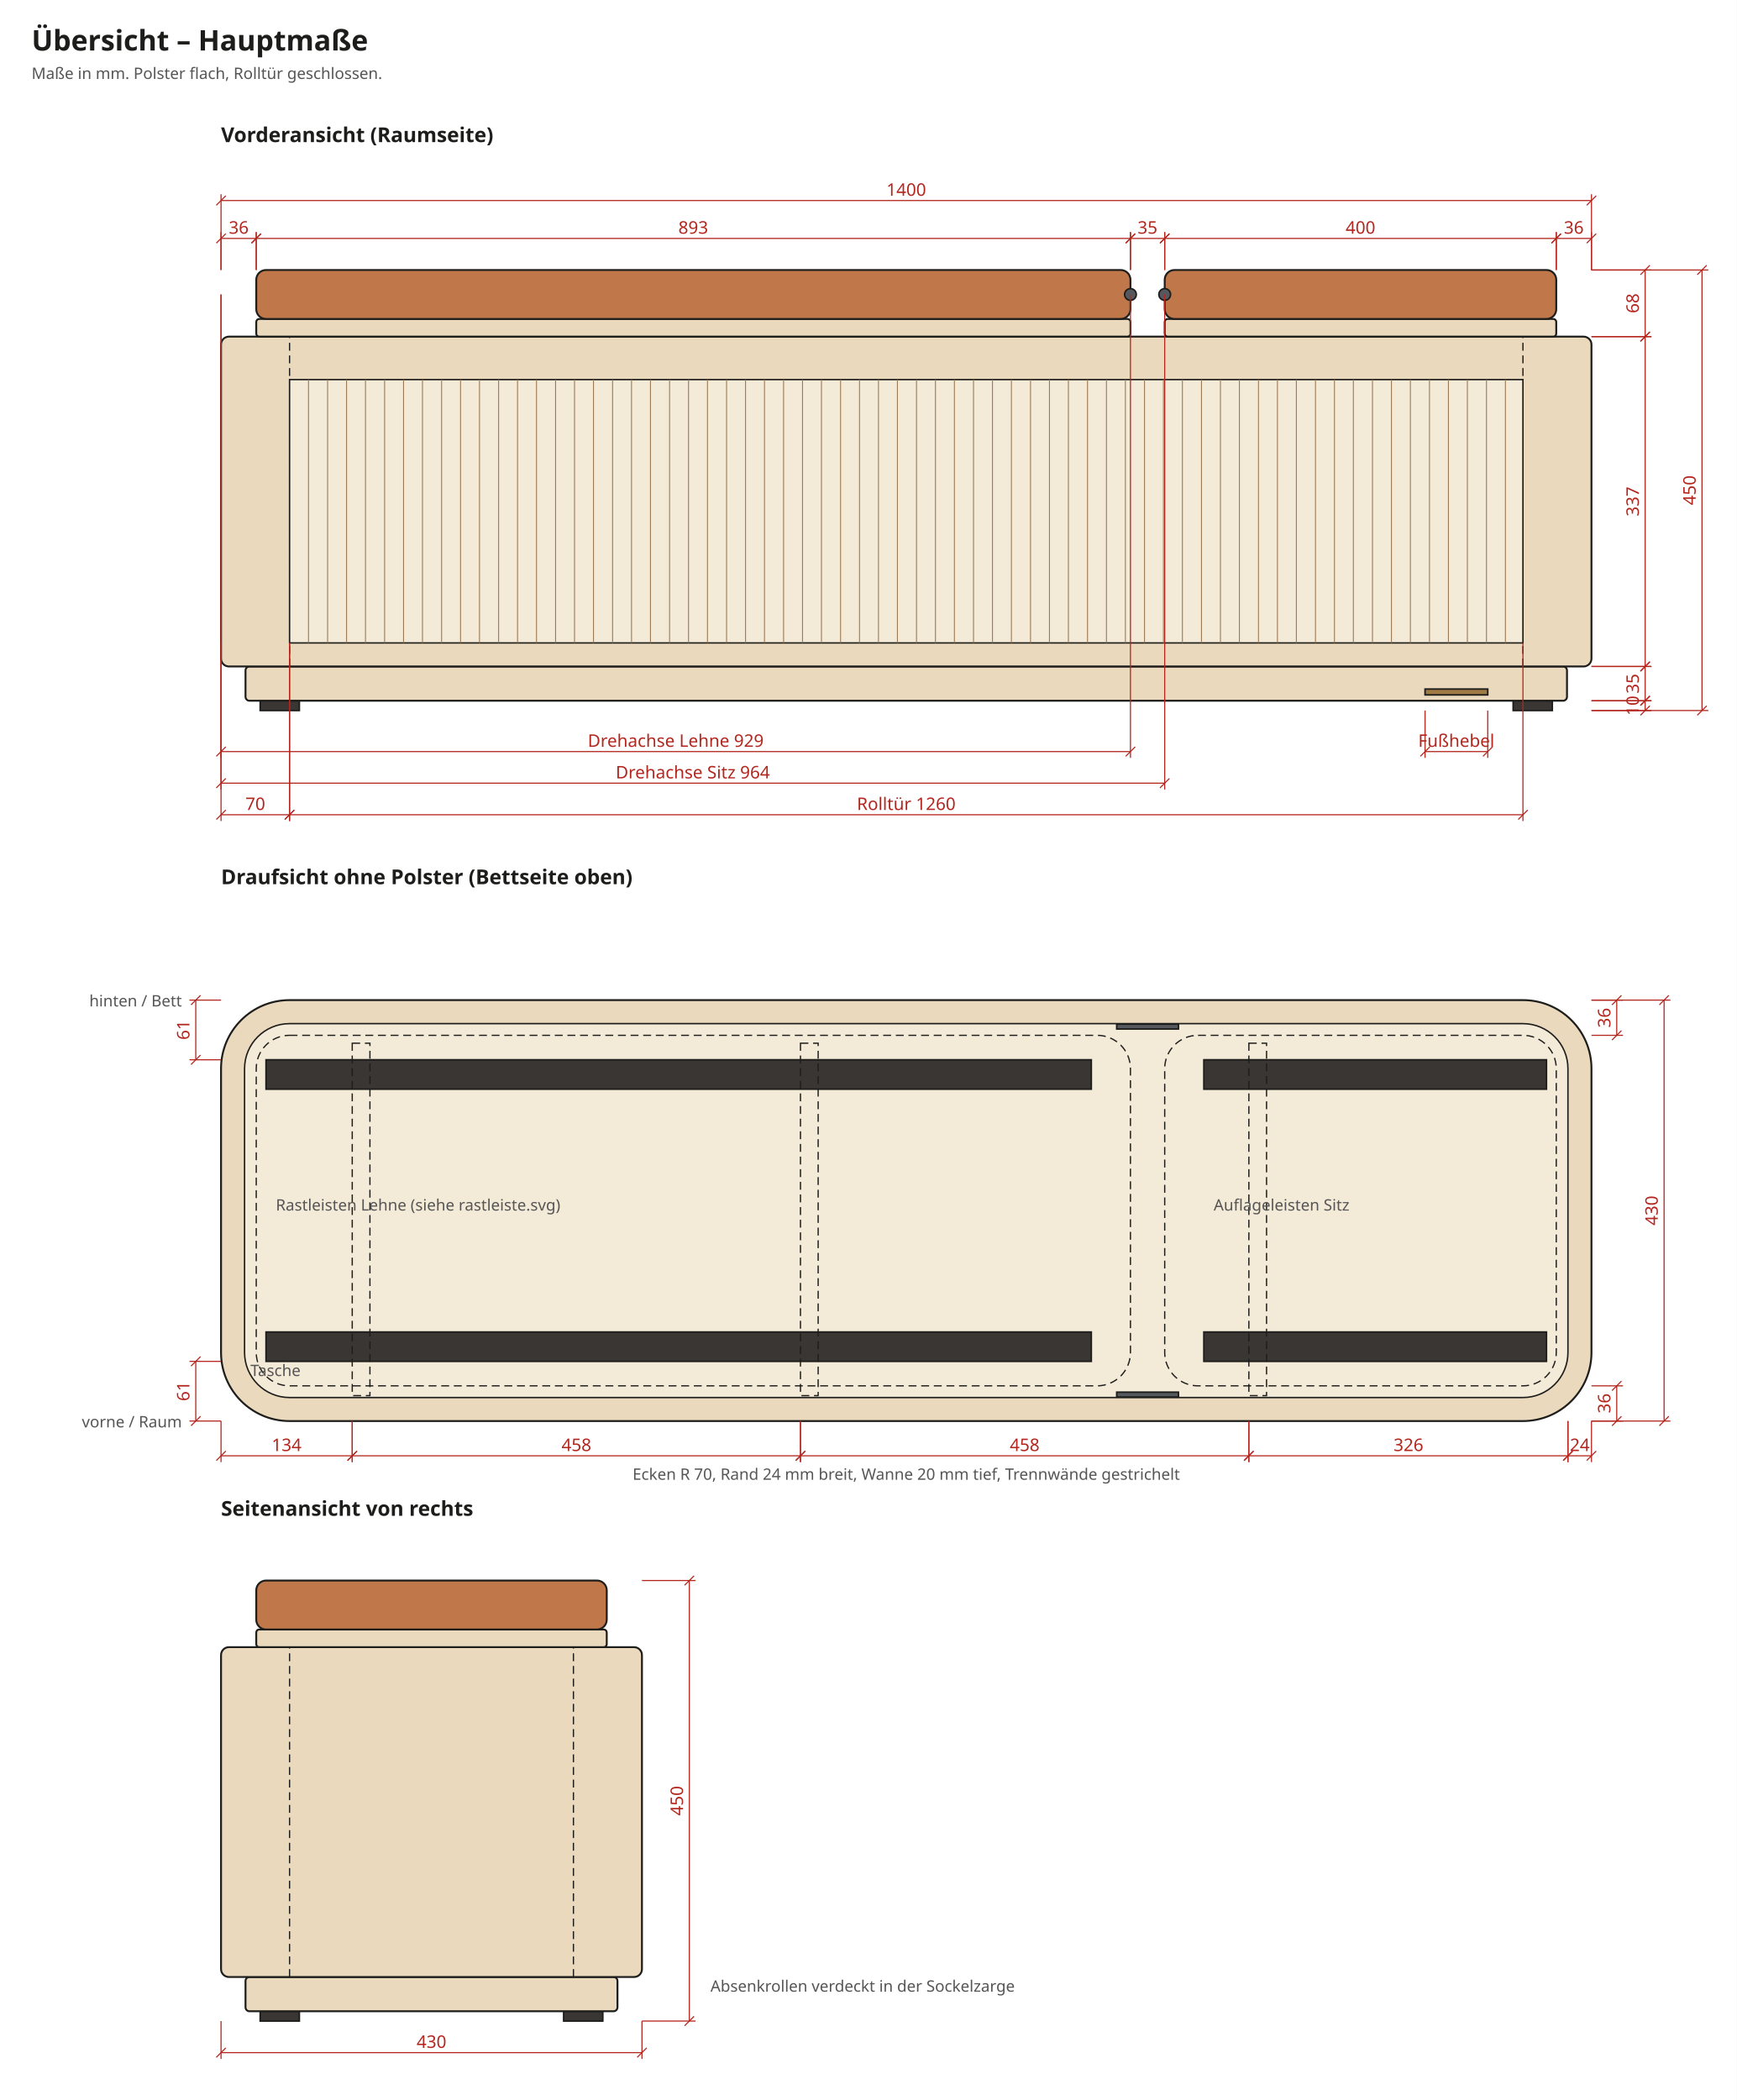
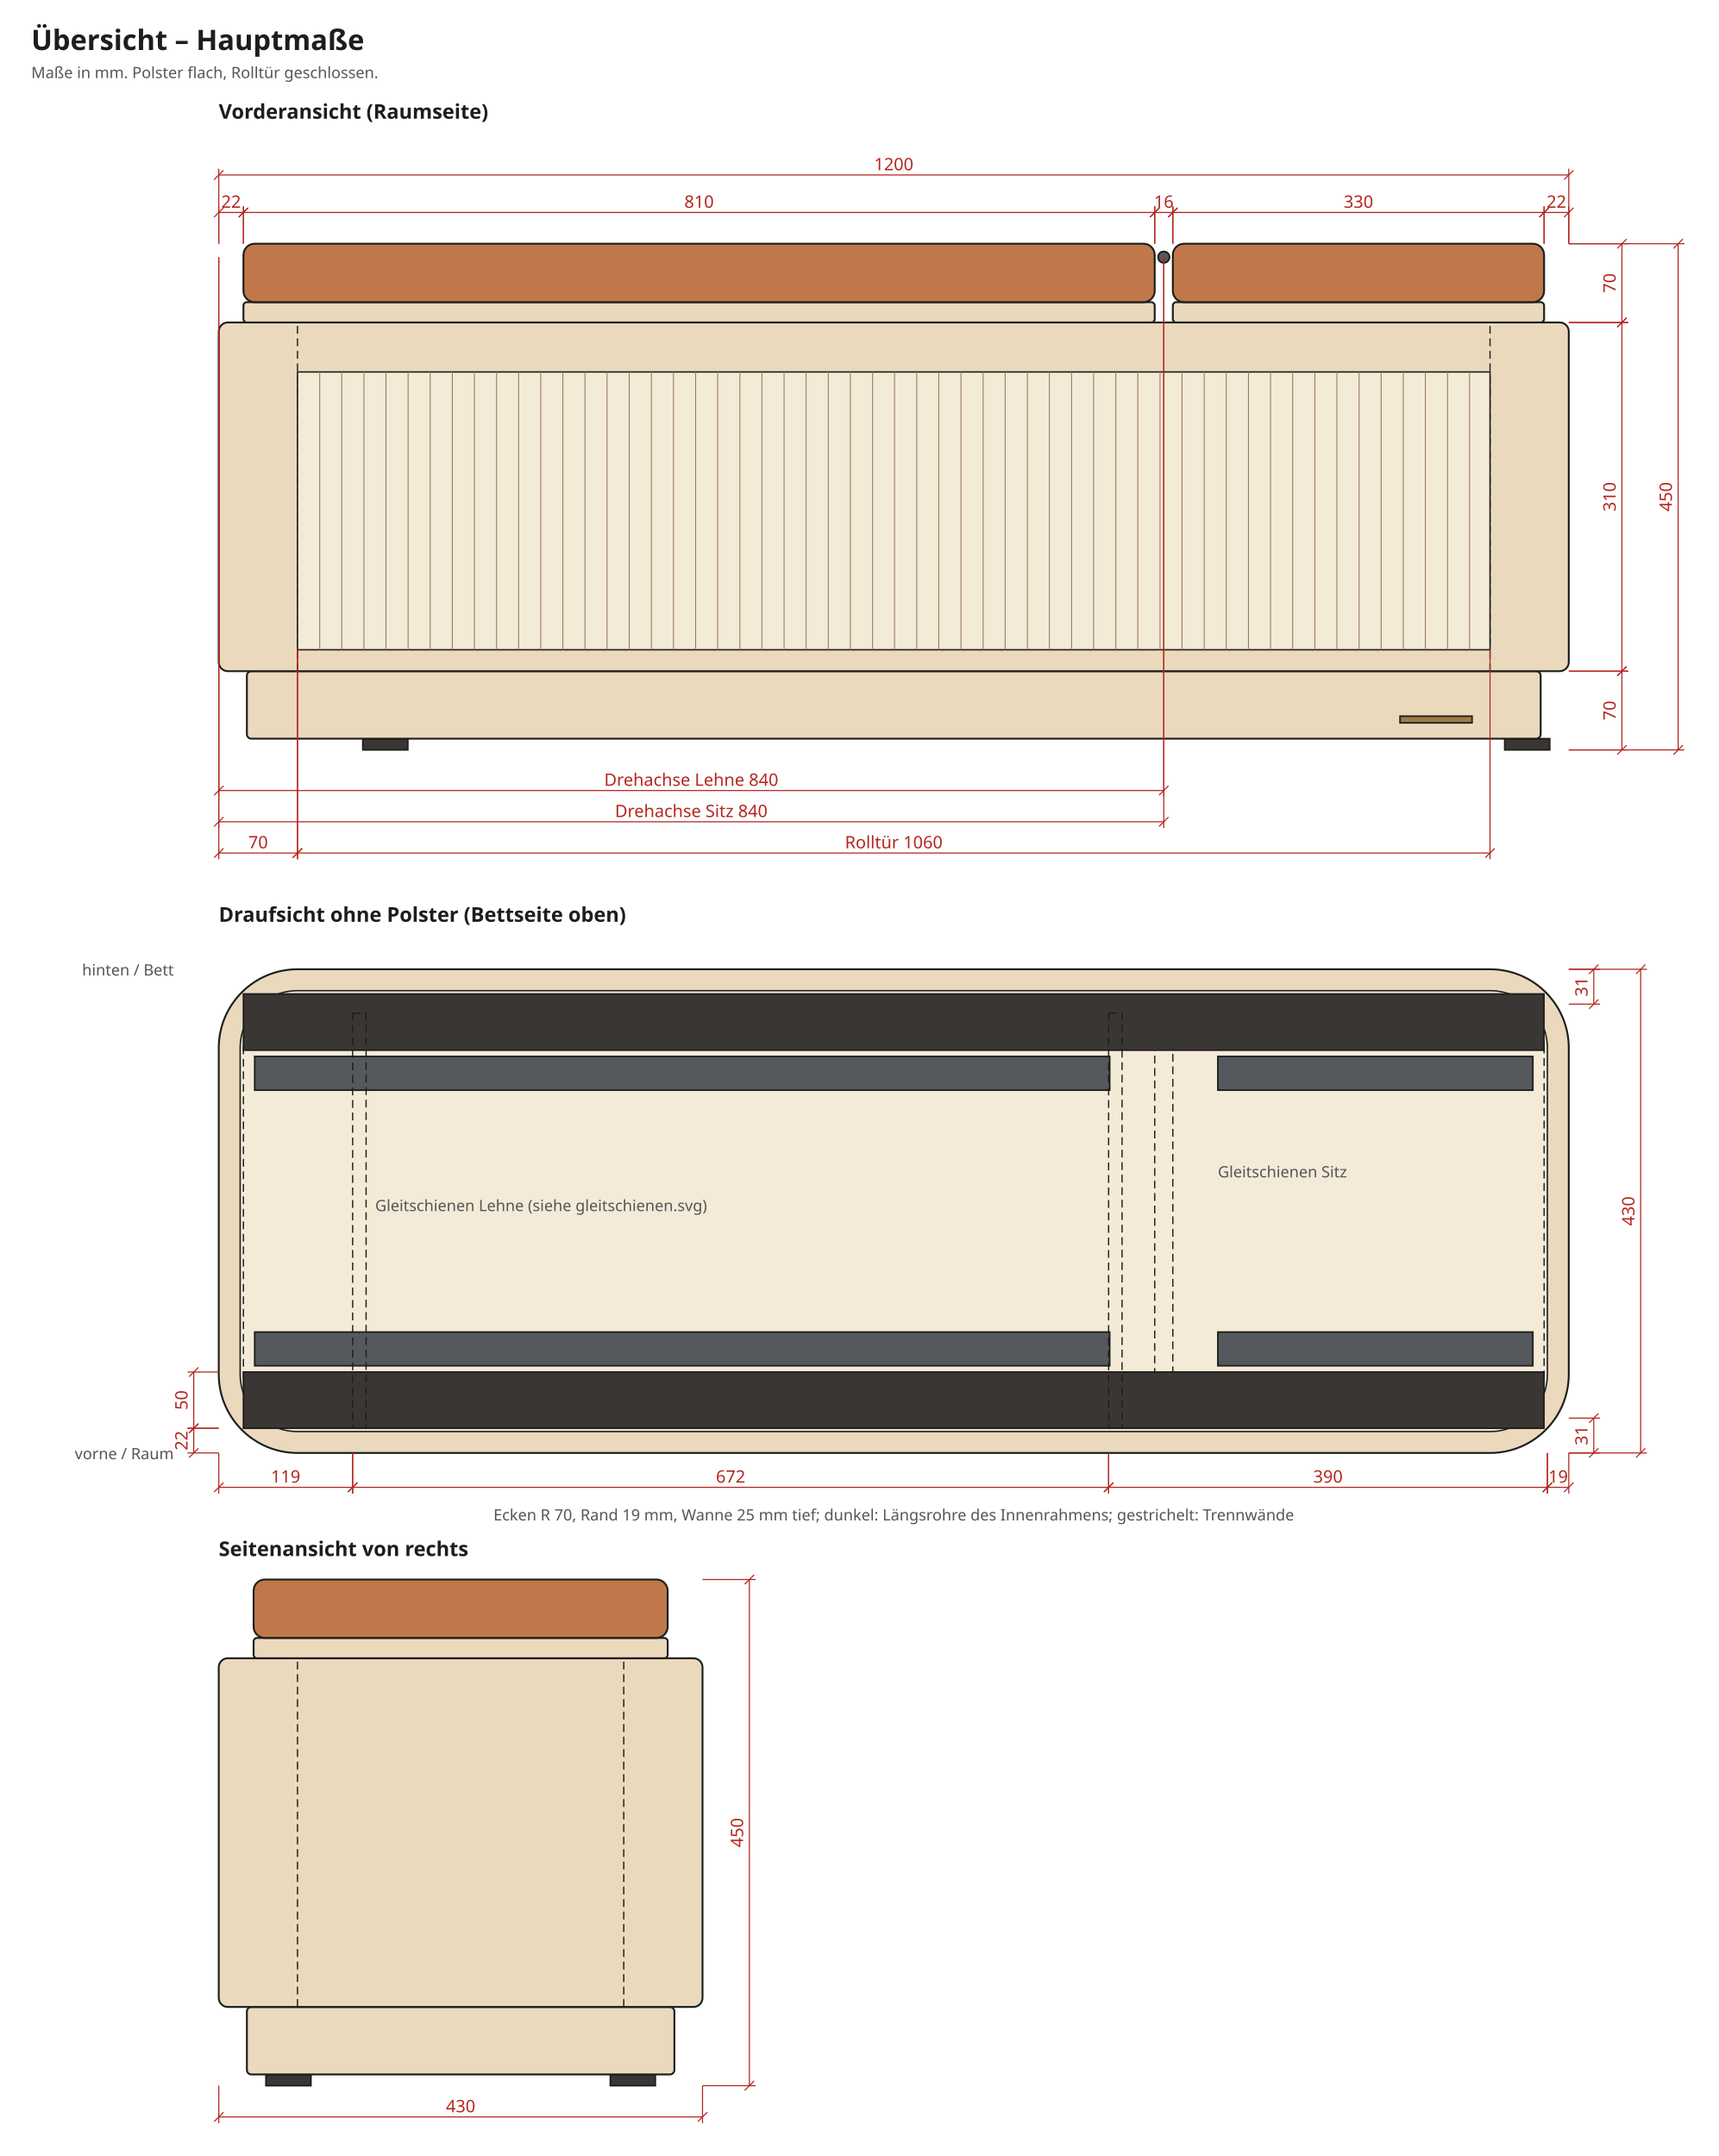
- <svg xmlns="http://www.w3.org/2000/svg" width="1100" height="1330" viewBox="0 0 1100 1330">
+ <svg xmlns="http://www.w3.org/2000/svg" width="1100" height="1380" viewBox="0 0 1100 1380">
  <style>
  .bg { fill: #ffffff; }
  .k { fill: none; stroke: #1d1d1b; stroke-width: 1.2; }
  .d { fill: none; stroke: #1d1d1b; stroke-width: 0.8; stroke-dasharray: 5 3; }
  .holz { fill: #ead9bd; stroke: #1d1d1b; stroke-width: 1.2; }
  .innen { fill: #f4ead8; stroke: #1d1d1b; stroke-width: 0.9; }
  .dunkel { fill: #3a3633; stroke: #1d1d1b; stroke-width: 1; }
  .leder { fill: #c0784a; stroke: #1d1d1b; stroke-width: 1.2; }
  .stahl { fill: #55585c; stroke: #1d1d1b; stroke-width: 1; }
  .m { stroke: #b3261e; stroke-width: 0.7; fill: none; }
  .mt { fill: #b3261e; font: 11px sans-serif; }
  .t { fill: #1d1d1b; font: 12px sans-serif; }
  .tk { fill: #555; font: 10px sans-serif; }
  .titel { fill: #1d1d1b; font: bold 18px sans-serif; }
  .ut { fill: #1d1d1b; font: bold 13px sans-serif; }
  .fl { stroke: #9b7b55; stroke-width: 0.6; }
  .bronze { fill: #a07a45; stroke: #1d1d1b; stroke-width: 1; }
</style>
-   <rect class="bg" width="1100" height="1330" />
+   <rect class="bg" width="1100" height="1380" />
  <text class="titel" x="20" y="32">Übersicht – Hauptmaße</text>
  <text class="tk" x="20" y="50">Maße in mm. Polster flach, Rolltür geschlossen.</text>
-   <text class="ut" x="140" y="90">Vorderansicht (Raumseite)</text>
-   <rect class="dunkel" x="164.8" y="443.8" width="24.8" height="6.2" rx="0.0" />
-   <rect class="dunkel" x="958.4" y="443.8" width="24.8" height="6.2" rx="0.0" />
-   <rect class="holz" x="155.5" y="422.1" width="837.0" height="21.7" rx="2.5" />
-   <rect class="holz" x="140.0" y="213.2" width="868.0" height="208.9" rx="5.0" />
-   <line class="d" x1="183.4" y1="422.1" x2="183.4" y2="213.2" />
-   <line class="d" x1="964.6" y1="422.1" x2="964.6" y2="213.2" />
-   <rect class="innen" x="183.4" y="240.4" width="781.2" height="166.8" rx="0.0" />
-   <line class="fl" x1="195.4" y1="407.2" x2="195.4" y2="240.4" />
-   <line class="fl" x1="207.5" y1="407.2" x2="207.5" y2="240.4" />
-   <line class="fl" x1="219.5" y1="407.2" x2="219.5" y2="240.4" />
-   <line class="fl" x1="231.5" y1="407.2" x2="231.5" y2="240.4" />
-   <line class="fl" x1="243.6" y1="407.2" x2="243.6" y2="240.4" />
-   <line class="fl" x1="255.6" y1="407.2" x2="255.6" y2="240.4" />
-   <line class="fl" x1="267.6" y1="407.2" x2="267.6" y2="240.4" />
-   <line class="fl" x1="279.7" y1="407.2" x2="279.7" y2="240.4" />
-   <line class="fl" x1="291.7" y1="407.2" x2="291.7" y2="240.4" />
-   <line class="fl" x1="303.7" y1="407.2" x2="303.7" y2="240.4" />
-   <line class="fl" x1="315.8" y1="407.2" x2="315.8" y2="240.4" />
-   <line class="fl" x1="327.8" y1="407.2" x2="327.8" y2="240.4" />
-   <line class="fl" x1="339.8" y1="407.2" x2="339.8" y2="240.4" />
-   <line class="fl" x1="351.9" y1="407.2" x2="351.9" y2="240.4" />
-   <line class="fl" x1="363.9" y1="407.2" x2="363.9" y2="240.4" />
-   <line class="fl" x1="375.9" y1="407.2" x2="375.9" y2="240.4" />
-   <line class="fl" x1="388.0" y1="407.2" x2="388.0" y2="240.4" />
-   <line class="fl" x1="400.0" y1="407.2" x2="400.0" y2="240.4" />
-   <line class="fl" x1="412.0" y1="407.2" x2="412.0" y2="240.4" />
-   <line class="fl" x1="424.1" y1="407.2" x2="424.1" y2="240.4" />
-   <line class="fl" x1="436.1" y1="407.2" x2="436.1" y2="240.4" />
-   <line class="fl" x1="448.1" y1="407.2" x2="448.1" y2="240.4" />
-   <line class="fl" x1="460.2" y1="407.2" x2="460.2" y2="240.4" />
-   <line class="fl" x1="472.2" y1="407.2" x2="472.2" y2="240.4" />
-   <line class="fl" x1="484.2" y1="407.2" x2="484.2" y2="240.4" />
-   <line class="fl" x1="496.3" y1="407.2" x2="496.3" y2="240.4" />
-   <line class="fl" x1="508.3" y1="407.2" x2="508.3" y2="240.4" />
-   <line class="fl" x1="520.3" y1="407.2" x2="520.3" y2="240.4" />
-   <line class="fl" x1="532.4" y1="407.2" x2="532.4" y2="240.4" />
-   <line class="fl" x1="544.4" y1="407.2" x2="544.4" y2="240.4" />
-   <line class="fl" x1="556.4" y1="407.2" x2="556.4" y2="240.4" />
-   <line class="fl" x1="568.4" y1="407.2" x2="568.4" y2="240.4" />
-   <line class="fl" x1="580.5" y1="407.2" x2="580.5" y2="240.4" />
-   <line class="fl" x1="592.5" y1="407.2" x2="592.5" y2="240.4" />
-   <line class="fl" x1="604.5" y1="407.2" x2="604.5" y2="240.4" />
-   <line class="fl" x1="616.6" y1="407.2" x2="616.6" y2="240.4" />
-   <line class="fl" x1="628.6" y1="407.2" x2="628.6" y2="240.4" />
-   <line class="fl" x1="640.6" y1="407.2" x2="640.6" y2="240.4" />
-   <line class="fl" x1="652.7" y1="407.2" x2="652.7" y2="240.4" />
-   <line class="fl" x1="664.7" y1="407.2" x2="664.7" y2="240.4" />
-   <line class="fl" x1="676.7" y1="407.2" x2="676.7" y2="240.4" />
-   <line class="fl" x1="688.8" y1="407.2" x2="688.8" y2="240.4" />
-   <line class="fl" x1="700.8" y1="407.2" x2="700.8" y2="240.4" />
-   <line class="fl" x1="712.8" y1="407.2" x2="712.8" y2="240.4" />
-   <line class="fl" x1="724.9" y1="407.2" x2="724.9" y2="240.4" />
-   <line class="fl" x1="736.9" y1="407.2" x2="736.9" y2="240.4" />
-   <line class="fl" x1="748.9" y1="407.2" x2="748.9" y2="240.4" />
-   <line class="fl" x1="761.0" y1="407.2" x2="761.0" y2="240.4" />
-   <line class="fl" x1="773.0" y1="407.2" x2="773.0" y2="240.4" />
-   <line class="fl" x1="785.0" y1="407.2" x2="785.0" y2="240.4" />
-   <line class="fl" x1="797.1" y1="407.2" x2="797.1" y2="240.4" />
-   <line class="fl" x1="809.1" y1="407.2" x2="809.1" y2="240.4" />
-   <line class="fl" x1="821.1" y1="407.2" x2="821.1" y2="240.4" />
-   <line class="fl" x1="833.2" y1="407.2" x2="833.2" y2="240.4" />
-   <line class="fl" x1="845.2" y1="407.2" x2="845.2" y2="240.4" />
-   <line class="fl" x1="857.2" y1="407.2" x2="857.2" y2="240.4" />
-   <line class="fl" x1="869.3" y1="407.2" x2="869.3" y2="240.4" />
-   <line class="fl" x1="881.3" y1="407.2" x2="881.3" y2="240.4" />
-   <line class="fl" x1="893.3" y1="407.2" x2="893.3" y2="240.4" />
-   <line class="fl" x1="905.4" y1="407.2" x2="905.4" y2="240.4" />
-   <line class="fl" x1="917.4" y1="407.2" x2="917.4" y2="240.4" />
-   <line class="fl" x1="929.4" y1="407.2" x2="929.4" y2="240.4" />
-   <line class="fl" x1="941.5" y1="407.2" x2="941.5" y2="240.4" />
-   <line class="fl" x1="953.5" y1="407.2" x2="953.5" y2="240.4" />
-   <rect class="holz" x="162.3" y="202.0" width="553.7" height="11.2" rx="1.9" />
-   <rect class="leder" x="162.3" y="171.0" width="553.7" height="31.0" rx="6.2" />
-   <rect class="holz" x="737.7" y="202.0" width="248.0" height="11.2" rx="1.9" />
-   <rect class="leder" x="737.7" y="171.0" width="248.0" height="31.0" rx="6.2" />
-   <circle class="stahl" cx="716.0" cy="186.5" r="3.7" />
-   <circle class="stahl" cx="737.7" cy="186.5" r="3.7" />
-   <rect class="bronze" x="902.6" y="436.4" width="39.7" height="3.7" rx="0.0" />
-   <line class="m" x1="140.0" y1="171.0" x2="140.0" y2="123.0" />
-   <line class="m" x1="1008.0" y1="171.0" x2="1008.0" y2="123.0" />
-   <line class="m" x1="140.0" y1="127.0" x2="1008.0" y2="127.0" />
-   <line class="m" x1="137.0" y1="130.0" x2="143.0" y2="124.0" />
-   <line class="m" x1="1005.0" y1="130.0" x2="1011.0" y2="124.0" />
-   <text class="mt" x="574.0" y="124.0" text-anchor="middle">1400</text>
-   <line class="m" x1="140.0" y1="171.0" x2="140.0" y2="147.0" />
-   <line class="m" x1="162.3" y1="171.0" x2="162.3" y2="147.0" />
-   <line class="m" x1="140.0" y1="151.0" x2="162.3" y2="151.0" />
-   <line class="m" x1="137.0" y1="154.0" x2="143.0" y2="148.0" />
-   <line class="m" x1="159.3" y1="154.0" x2="165.3" y2="148.0" />
-   <text class="mt" x="151.2" y="148.0" text-anchor="middle">36</text>
-   <line class="m" x1="162.3" y1="171.0" x2="162.3" y2="147.0" />
-   <line class="m" x1="716.0" y1="171.0" x2="716.0" y2="147.0" />
-   <line class="m" x1="162.3" y1="151.0" x2="716.0" y2="151.0" />
-   <line class="m" x1="159.3" y1="154.0" x2="165.3" y2="148.0" />
-   <line class="m" x1="713.0" y1="154.0" x2="719.0" y2="148.0" />
-   <text class="mt" x="439.1" y="148.0" text-anchor="middle">893</text>
-   <line class="m" x1="716.0" y1="171.0" x2="716.0" y2="147.0" />
-   <line class="m" x1="737.7" y1="171.0" x2="737.7" y2="147.0" />
-   <line class="m" x1="716.0" y1="151.0" x2="737.7" y2="151.0" />
-   <line class="m" x1="713.0" y1="154.0" x2="719.0" y2="148.0" />
-   <line class="m" x1="734.7" y1="154.0" x2="740.7" y2="148.0" />
-   <text class="mt" x="726.8" y="148.0" text-anchor="middle">35</text>
-   <line class="m" x1="737.7" y1="171.0" x2="737.7" y2="147.0" />
-   <line class="m" x1="985.7" y1="171.0" x2="985.7" y2="147.0" />
-   <line class="m" x1="737.7" y1="151.0" x2="985.7" y2="151.0" />
-   <line class="m" x1="734.7" y1="154.0" x2="740.7" y2="148.0" />
-   <line class="m" x1="982.7" y1="154.0" x2="988.7" y2="148.0" />
-   <text class="mt" x="861.7" y="148.0" text-anchor="middle">400</text>
-   <line class="m" x1="985.7" y1="171.0" x2="985.7" y2="147.0" />
-   <line class="m" x1="1008.0" y1="171.0" x2="1008.0" y2="147.0" />
-   <line class="m" x1="985.7" y1="151.0" x2="1008.0" y2="151.0" />
-   <line class="m" x1="982.7" y1="154.0" x2="988.7" y2="148.0" />
-   <line class="m" x1="1005.0" y1="154.0" x2="1011.0" y2="148.0" />
-   <text class="mt" x="996.8" y="148.0" text-anchor="middle">36</text>
-   <line class="m" x1="140.0" y1="186.5" x2="140.0" y2="480.0" />
-   <line class="m" x1="716.0" y1="186.5" x2="716.0" y2="480.0" />
-   <line class="m" x1="140.0" y1="476.0" x2="716.0" y2="476.0" />
-   <line class="m" x1="137.0" y1="479.0" x2="143.0" y2="473.0" />
-   <line class="m" x1="713.0" y1="479.0" x2="719.0" y2="473.0" />
-   <text class="mt" x="428.0" y="473.0" text-anchor="middle">Drehachse Lehne 929</text>
-   <line class="m" x1="140.0" y1="186.5" x2="140.0" y2="500.0" />
-   <line class="m" x1="737.7" y1="186.5" x2="737.7" y2="500.0" />
-   <line class="m" x1="140.0" y1="496.0" x2="737.7" y2="496.0" />
-   <line class="m" x1="137.0" y1="499.0" x2="143.0" y2="493.0" />
-   <line class="m" x1="734.7" y1="499.0" x2="740.7" y2="493.0" />
-   <text class="mt" x="438.8" y="493.0" text-anchor="middle">Drehachse Sitz 964</text>
-   <line class="m" x1="140.0" y1="407.2" x2="140.0" y2="520.0" />
-   <line class="m" x1="183.4" y1="407.2" x2="183.4" y2="520.0" />
-   <line class="m" x1="140.0" y1="516.0" x2="183.4" y2="516.0" />
-   <line class="m" x1="137.0" y1="519.0" x2="143.0" y2="513.0" />
-   <line class="m" x1="180.4" y1="519.0" x2="186.4" y2="513.0" />
-   <text class="mt" x="161.7" y="513.0" text-anchor="middle">70</text>
-   <line class="m" x1="183.4" y1="407.2" x2="183.4" y2="520.0" />
-   <line class="m" x1="964.6" y1="407.2" x2="964.6" y2="520.0" />
-   <line class="m" x1="183.4" y1="516.0" x2="964.6" y2="516.0" />
-   <line class="m" x1="180.4" y1="519.0" x2="186.4" y2="513.0" />
-   <line class="m" x1="961.6" y1="519.0" x2="967.6" y2="513.0" />
-   <text class="mt" x="574.0" y="513.0" text-anchor="middle">Rolltür 1260</text>
-   <line class="m" x1="902.6" y1="450.0" x2="902.6" y2="480.0" />
-   <line class="m" x1="942.3" y1="450.0" x2="942.3" y2="480.0" />
-   <line class="m" x1="902.6" y1="476.0" x2="942.3" y2="476.0" />
-   <line class="m" x1="899.6" y1="479.0" x2="905.6" y2="473.0" />
-   <line class="m" x1="939.3" y1="479.0" x2="945.3" y2="473.0" />
-   <text class="mt" x="922.4" y="473.0" text-anchor="middle">Fußhebel</text>
-   <line class="m" x1="1008.0" y1="450.0" x2="1046.0" y2="450.0" />
-   <line class="m" x1="1008.0" y1="443.8" x2="1046.0" y2="443.8" />
-   <line class="m" x1="1042.0" y1="450.0" x2="1042.0" y2="443.8" />
-   <line class="m" x1="1039.0" y1="453.0" x2="1045.0" y2="447.0" />
-   <line class="m" x1="1039.0" y1="446.8" x2="1045.0" y2="440.8" />
-   <text class="mt" x="1038.0" y="446.9" text-anchor="middle" transform="rotate(-90 1038.0 446.9)">10</text>
-   <line class="m" x1="1008.0" y1="443.8" x2="1046.0" y2="443.8" />
-   <line class="m" x1="1008.0" y1="422.1" x2="1046.0" y2="422.1" />
-   <line class="m" x1="1042.0" y1="443.8" x2="1042.0" y2="422.1" />
-   <line class="m" x1="1039.0" y1="446.8" x2="1045.0" y2="440.8" />
-   <line class="m" x1="1039.0" y1="425.1" x2="1045.0" y2="419.1" />
-   <text class="mt" x="1038.0" y="433.0" text-anchor="middle" transform="rotate(-90 1038.0 433.0)">35</text>
-   <line class="m" x1="1008.0" y1="422.1" x2="1046.0" y2="422.1" />
-   <line class="m" x1="1008.0" y1="213.2" x2="1046.0" y2="213.2" />
-   <line class="m" x1="1042.0" y1="422.1" x2="1042.0" y2="213.2" />
-   <line class="m" x1="1039.0" y1="425.1" x2="1045.0" y2="419.1" />
-   <line class="m" x1="1039.0" y1="216.2" x2="1045.0" y2="210.2" />
-   <text class="mt" x="1038.0" y="317.6" text-anchor="middle" transform="rotate(-90 1038.0 317.6)">337</text>
-   <line class="m" x1="1008.0" y1="213.2" x2="1046.0" y2="213.2" />
-   <line class="m" x1="1008.0" y1="171.0" x2="1046.0" y2="171.0" />
-   <line class="m" x1="1042.0" y1="213.2" x2="1042.0" y2="171.0" />
-   <line class="m" x1="1039.0" y1="216.2" x2="1045.0" y2="210.2" />
-   <line class="m" x1="1039.0" y1="174.0" x2="1045.0" y2="168.0" />
-   <text class="mt" x="1038.0" y="192.1" text-anchor="middle" transform="rotate(-90 1038.0 192.1)">68</text>
-   <line class="m" x1="1008.0" y1="450.0" x2="1082.0" y2="450.0" />
-   <line class="m" x1="1008.0" y1="171.0" x2="1082.0" y2="171.0" />
-   <line class="m" x1="1078.0" y1="450.0" x2="1078.0" y2="171.0" />
-   <line class="m" x1="1075.0" y1="453.0" x2="1081.0" y2="447.0" />
-   <line class="m" x1="1075.0" y1="174.0" x2="1081.0" y2="168.0" />
-   <text class="mt" x="1074.0" y="310.5" text-anchor="middle" transform="rotate(-90 1074.0 310.5)">450</text>
-   <text class="ut" x="140" y="560">Draufsicht ohne Polster (Bettseite oben)</text>
-   <rect class="holz" x="140.0" y="633.4" width="868.0" height="266.6" rx="43.4" />
-   <rect class="innen" x="154.9" y="648.3" width="838.2" height="236.8" rx="28.5" />
-   <rect class="d" x="162.3" y="655.7" width="553.7" height="222.0" rx="21.1" />
-   <rect class="d" x="737.7" y="655.7" width="248.0" height="222.0" rx="21.1" />
-   <rect class="dunkel" x="168.5" y="843.6" width="522.7" height="18.6" rx="0.0" />
-   <rect class="dunkel" x="168.5" y="671.2" width="522.7" height="18.6" rx="0.0" />
-   <rect class="dunkel" x="762.5" y="843.6" width="217.0" height="18.6" rx="0.0" />
-   <rect class="dunkel" x="762.5" y="671.2" width="217.0" height="18.6" rx="0.0" />
-   <rect class="stahl" x="707.3" y="881.7" width="39.1" height="3.1" rx="0.0" />
-   <rect class="stahl" x="707.3" y="648.6" width="39.1" height="3.1" rx="0.0" />
-   <rect class="d" x="223.1" y="660.7" width="11.2" height="223.2" rx="0.0" />
-   <rect class="d" x="507.0" y="660.7" width="11.2" height="223.2" rx="0.0" />
-   <rect class="d" x="791.0" y="660.7" width="11.2" height="223.2" rx="0.0" />
-   <text class="tk" x="158.6" y="871.5" text-anchor="start">Tasche</text>
-   <text class="tk" x="174.7" y="766.7" text-anchor="start">Rastleisten Lehne (siehe rastleiste.svg)</text>
-   <text class="tk" x="768.7" y="766.7" text-anchor="start">Auflageleisten Sitz</text>
-   <line class="m" x1="1008.0" y1="900.0" x2="1058.0" y2="900.0" />
-   <line class="m" x1="1008.0" y1="633.4" x2="1058.0" y2="633.4" />
-   <line class="m" x1="1054.0" y1="900.0" x2="1054.0" y2="633.4" />
-   <line class="m" x1="1051.0" y1="903.0" x2="1057.0" y2="897.0" />
-   <line class="m" x1="1051.0" y1="636.4" x2="1057.0" y2="630.4" />
-   <text class="mt" x="1050.0" y="766.7" text-anchor="middle" transform="rotate(-90 1050.0 766.7)">430</text>
-   <line class="m" x1="1008.0" y1="900.0" x2="1028.0" y2="900.0" />
-   <line class="m" x1="1008.0" y1="877.7" x2="1028.0" y2="877.7" />
-   <line class="m" x1="1024.0" y1="900.0" x2="1024.0" y2="877.7" />
-   <line class="m" x1="1021.0" y1="903.0" x2="1027.0" y2="897.0" />
-   <line class="m" x1="1021.0" y1="880.7" x2="1027.0" y2="874.7" />
-   <text class="mt" x="1020.0" y="888.8" text-anchor="middle" transform="rotate(-90 1020.0 888.8)">36</text>
-   <line class="m" x1="1008.0" y1="655.7" x2="1028.0" y2="655.7" />
-   <line class="m" x1="1008.0" y1="633.4" x2="1028.0" y2="633.4" />
-   <line class="m" x1="1024.0" y1="655.7" x2="1024.0" y2="633.4" />
-   <line class="m" x1="1021.0" y1="658.7" x2="1027.0" y2="652.7" />
-   <line class="m" x1="1021.0" y1="636.4" x2="1027.0" y2="630.4" />
-   <text class="mt" x="1020.0" y="644.6" text-anchor="middle" transform="rotate(-90 1020.0 644.6)">36</text>
-   <line class="m" x1="140.0" y1="900.0" x2="120.0" y2="900.0" />
-   <line class="m" x1="140.0" y1="862.2" x2="120.0" y2="862.2" />
-   <line class="m" x1="124.0" y1="900.0" x2="124.0" y2="862.2" />
-   <line class="m" x1="121.0" y1="903.0" x2="127.0" y2="897.0" />
-   <line class="m" x1="121.0" y1="865.2" x2="127.0" y2="859.2" />
-   <text class="mt" x="120.0" y="881.1" text-anchor="middle" transform="rotate(-90 120.0 881.1)">61</text>
-   <line class="m" x1="140.0" y1="671.2" x2="120.0" y2="671.2" />
-   <line class="m" x1="140.0" y1="633.4" x2="120.0" y2="633.4" />
-   <line class="m" x1="124.0" y1="671.2" x2="124.0" y2="633.4" />
-   <line class="m" x1="121.0" y1="674.2" x2="127.0" y2="668.2" />
-   <line class="m" x1="121.0" y1="636.4" x2="127.0" y2="630.4" />
-   <text class="mt" x="120.0" y="652.3" text-anchor="middle" transform="rotate(-90 120.0 652.3)">61</text>
-   <line class="m" x1="140.0" y1="900.0" x2="140.0" y2="926.0" />
-   <line class="m" x1="223.1" y1="900.0" x2="223.1" y2="926.0" />
-   <line class="m" x1="140.0" y1="922.0" x2="223.1" y2="922.0" />
-   <line class="m" x1="137.0" y1="925.0" x2="143.0" y2="919.0" />
-   <line class="m" x1="220.1" y1="925.0" x2="226.1" y2="919.0" />
-   <text class="mt" x="181.5" y="919.0" text-anchor="middle">134</text>
-   <line class="m" x1="223.1" y1="900.0" x2="223.1" y2="926.0" />
-   <line class="m" x1="507.0" y1="900.0" x2="507.0" y2="926.0" />
-   <line class="m" x1="223.1" y1="922.0" x2="507.0" y2="922.0" />
-   <line class="m" x1="220.1" y1="925.0" x2="226.1" y2="919.0" />
-   <line class="m" x1="504.0" y1="925.0" x2="510.0" y2="919.0" />
-   <text class="mt" x="365.1" y="919.0" text-anchor="middle">458</text>
-   <line class="m" x1="507.0" y1="900.0" x2="507.0" y2="926.0" />
-   <line class="m" x1="791.0" y1="900.0" x2="791.0" y2="926.0" />
-   <line class="m" x1="507.0" y1="922.0" x2="791.0" y2="922.0" />
-   <line class="m" x1="504.0" y1="925.0" x2="510.0" y2="919.0" />
-   <line class="m" x1="788.0" y1="925.0" x2="794.0" y2="919.0" />
-   <text class="mt" x="649.0" y="919.0" text-anchor="middle">458</text>
-   <line class="m" x1="791.0" y1="900.0" x2="791.0" y2="926.0" />
-   <line class="m" x1="993.1" y1="900.0" x2="993.1" y2="926.0" />
-   <line class="m" x1="791.0" y1="922.0" x2="993.1" y2="922.0" />
-   <line class="m" x1="788.0" y1="925.0" x2="794.0" y2="919.0" />
-   <line class="m" x1="990.1" y1="925.0" x2="996.1" y2="919.0" />
-   <text class="mt" x="892.1" y="919.0" text-anchor="middle">326</text>
-   <line class="m" x1="993.1" y1="900.0" x2="993.1" y2="926.0" />
-   <line class="m" x1="1008.0" y1="900.0" x2="1008.0" y2="926.0" />
-   <line class="m" x1="993.1" y1="922.0" x2="1008.0" y2="922.0" />
-   <line class="m" x1="990.1" y1="925.0" x2="996.1" y2="919.0" />
-   <line class="m" x1="1005.0" y1="925.0" x2="1011.0" y2="919.0" />
-   <text class="mt" x="1000.6" y="919.0" text-anchor="middle">24</text>
-   <text class="tk" x="115.2" y="904.0" text-anchor="end">vorne / Raum</text>
-   <text class="tk" x="115.2" y="637.4" text-anchor="end">hinten / Bett</text>
-   <text class="tk" x="574.0" y="937.2" text-anchor="middle">Ecken R 70, Rand 24 mm breit, Wanne 20 mm tief, Trennwände gestrichelt</text>
-   <text class="ut" x="140" y="960">Seitenansicht von rechts</text>
-   <rect class="dunkel" x="164.8" y="1273.8" width="24.8" height="6.2" rx="0.0" />
-   <rect class="dunkel" x="357.0" y="1273.8" width="24.8" height="6.2" rx="0.0" />
-   <rect class="holz" x="155.5" y="1252.1" width="235.6" height="21.7" rx="2.5" />
-   <rect class="holz" x="140.0" y="1043.2" width="266.6" height="208.9" rx="5.0" />
-   <line class="d" x1="183.4" y1="1252.1" x2="183.4" y2="1043.2" />
-   <line class="d" x1="363.2" y1="1252.1" x2="363.2" y2="1043.2" />
-   <rect class="holz" x="162.3" y="1032.0" width="222.0" height="11.2" rx="1.9" />
-   <rect class="leder" x="162.3" y="1001.0" width="222.0" height="31.0" rx="6.2" />
-   <line class="m" x1="140.0" y1="1280.0" x2="140.0" y2="1304.0" />
-   <line class="m" x1="406.6" y1="1280.0" x2="406.6" y2="1304.0" />
-   <line class="m" x1="140.0" y1="1300.0" x2="406.6" y2="1300.0" />
-   <line class="m" x1="137.0" y1="1303.0" x2="143.0" y2="1297.0" />
-   <line class="m" x1="403.6" y1="1303.0" x2="409.6" y2="1297.0" />
-   <text class="mt" x="273.3" y="1297.0" text-anchor="middle">430</text>
-   <line class="m" x1="406.6" y1="1280.0" x2="440.6" y2="1280.0" />
-   <line class="m" x1="406.6" y1="1001.0" x2="440.6" y2="1001.0" />
-   <line class="m" x1="436.6" y1="1280.0" x2="436.6" y2="1001.0" />
-   <line class="m" x1="433.6" y1="1283.0" x2="439.6" y2="1277.0" />
-   <line class="m" x1="433.6" y1="1004.0" x2="439.6" y2="998.0" />
-   <text class="mt" x="432.6" y="1140.5" text-anchor="middle" transform="rotate(-90 432.6 1140.5)">450</text>
-   <text class="tk" x="450.0" y="1261.4" text-anchor="start">Absenkrollen verdeckt in der Sockelzarge</text>
+   <text class="ut" x="140" y="76">Vorderansicht (Raumseite)</text>
+   <rect class="dunkel" x="232.2" y="472.8" width="28.8" height="7.2" rx="0.0" />
+   <rect class="dunkel" x="963.0" y="472.8" width="28.8" height="7.2" rx="0.0" />
+   <rect class="holz" x="158.0" y="429.6" width="828.0" height="43.2" rx="2.9" />
+   <rect class="holz" x="140.0" y="206.4" width="864.0" height="223.2" rx="5.8" />
+   <line class="d" x1="190.4" y1="429.6" x2="190.4" y2="206.4" />
+   <line class="d" x1="953.6" y1="429.6" x2="953.6" y2="206.4" />
+   <rect class="innen" x="190.4" y="238.1" width="763.2" height="177.8" rx="0.0" />
+   <line class="fl" x1="204.6" y1="415.9" x2="204.6" y2="238.1" />
+   <line class="fl" x1="218.7" y1="415.9" x2="218.7" y2="238.1" />
+   <line class="fl" x1="232.9" y1="415.9" x2="232.9" y2="238.1" />
+   <line class="fl" x1="247.0" y1="415.9" x2="247.0" y2="238.1" />
+   <line class="fl" x1="261.2" y1="415.9" x2="261.2" y2="238.1" />
+   <line class="fl" x1="275.3" y1="415.9" x2="275.3" y2="238.1" />
+   <line class="fl" x1="289.5" y1="415.9" x2="289.5" y2="238.1" />
+   <line class="fl" x1="303.6" y1="415.9" x2="303.6" y2="238.1" />
+   <line class="fl" x1="317.8" y1="415.9" x2="317.8" y2="238.1" />
+   <line class="fl" x1="331.9" y1="415.9" x2="331.9" y2="238.1" />
+   <line class="fl" x1="346.1" y1="415.9" x2="346.1" y2="238.1" />
+   <line class="fl" x1="360.2" y1="415.9" x2="360.2" y2="238.1" />
+   <line class="fl" x1="374.4" y1="415.9" x2="374.4" y2="238.1" />
+   <line class="fl" x1="388.5" y1="415.9" x2="388.5" y2="238.1" />
+   <line class="fl" x1="402.7" y1="415.9" x2="402.7" y2="238.1" />
+   <line class="fl" x1="416.9" y1="415.9" x2="416.9" y2="238.1" />
+   <line class="fl" x1="431.0" y1="415.9" x2="431.0" y2="238.1" />
+   <line class="fl" x1="445.2" y1="415.9" x2="445.2" y2="238.1" />
+   <line class="fl" x1="459.3" y1="415.9" x2="459.3" y2="238.1" />
+   <line class="fl" x1="473.5" y1="415.9" x2="473.5" y2="238.1" />
+   <line class="fl" x1="487.6" y1="415.9" x2="487.6" y2="238.1" />
+   <line class="fl" x1="501.8" y1="415.9" x2="501.8" y2="238.1" />
+   <line class="fl" x1="515.9" y1="415.9" x2="515.9" y2="238.1" />
+   <line class="fl" x1="530.1" y1="415.9" x2="530.1" y2="238.1" />
+   <line class="fl" x1="544.2" y1="415.9" x2="544.2" y2="238.1" />
+   <line class="fl" x1="558.4" y1="415.9" x2="558.4" y2="238.1" />
+   <line class="fl" x1="572.5" y1="415.9" x2="572.5" y2="238.1" />
+   <line class="fl" x1="586.7" y1="415.9" x2="586.7" y2="238.1" />
+   <line class="fl" x1="600.8" y1="415.9" x2="600.8" y2="238.1" />
+   <line class="fl" x1="615.0" y1="415.9" x2="615.0" y2="238.1" />
+   <line class="fl" x1="629.2" y1="415.9" x2="629.2" y2="238.1" />
+   <line class="fl" x1="643.3" y1="415.9" x2="643.3" y2="238.1" />
+   <line class="fl" x1="657.5" y1="415.9" x2="657.5" y2="238.1" />
+   <line class="fl" x1="671.6" y1="415.9" x2="671.6" y2="238.1" />
+   <line class="fl" x1="685.8" y1="415.9" x2="685.8" y2="238.1" />
+   <line class="fl" x1="699.9" y1="415.9" x2="699.9" y2="238.1" />
+   <line class="fl" x1="714.1" y1="415.9" x2="714.1" y2="238.1" />
+   <line class="fl" x1="728.2" y1="415.9" x2="728.2" y2="238.1" />
+   <line class="fl" x1="742.4" y1="415.9" x2="742.4" y2="238.1" />
+   <line class="fl" x1="756.5" y1="415.9" x2="756.5" y2="238.1" />
+   <line class="fl" x1="770.7" y1="415.9" x2="770.7" y2="238.1" />
+   <line class="fl" x1="784.8" y1="415.9" x2="784.8" y2="238.1" />
+   <line class="fl" x1="799.0" y1="415.9" x2="799.0" y2="238.1" />
+   <line class="fl" x1="813.1" y1="415.9" x2="813.1" y2="238.1" />
+   <line class="fl" x1="827.3" y1="415.9" x2="827.3" y2="238.1" />
+   <line class="fl" x1="841.5" y1="415.9" x2="841.5" y2="238.1" />
+   <line class="fl" x1="855.6" y1="415.9" x2="855.6" y2="238.1" />
+   <line class="fl" x1="869.8" y1="415.9" x2="869.8" y2="238.1" />
+   <line class="fl" x1="883.9" y1="415.9" x2="883.9" y2="238.1" />
+   <line class="fl" x1="898.1" y1="415.9" x2="898.1" y2="238.1" />
+   <line class="fl" x1="912.2" y1="415.9" x2="912.2" y2="238.1" />
+   <line class="fl" x1="926.4" y1="415.9" x2="926.4" y2="238.1" />
+   <line class="fl" x1="940.5" y1="415.9" x2="940.5" y2="238.1" />
+   <rect class="holz" x="155.8" y="193.4" width="583.2" height="13.0" rx="2.2" />
+   <rect class="leder" x="155.8" y="156.0" width="583.2" height="37.4" rx="7.2" />
+   <rect class="holz" x="750.6" y="193.4" width="237.6" height="13.0" rx="2.2" />
+   <rect class="leder" x="750.6" y="156.0" width="237.6" height="37.4" rx="7.2" />
+   <circle class="stahl" cx="744.8" cy="164.6" r="3.6" />
+   <circle class="stahl" cx="744.8" cy="164.6" r="3.6" />
+   <rect class="bronze" x="896.0" y="458.4" width="46.1" height="4.3" rx="0.0" />
+   <line class="m" x1="140.0" y1="156.0" x2="140.0" y2="108.0" />
+   <line class="m" x1="1004.0" y1="156.0" x2="1004.0" y2="108.0" />
+   <line class="m" x1="140.0" y1="112.0" x2="1004.0" y2="112.0" />
+   <line class="m" x1="137.0" y1="115.0" x2="143.0" y2="109.0" />
+   <line class="m" x1="1001.0" y1="115.0" x2="1007.0" y2="109.0" />
+   <text class="mt" x="572.0" y="109.0" text-anchor="middle">1200</text>
+   <line class="m" x1="140.0" y1="156.0" x2="140.0" y2="132.0" />
+   <line class="m" x1="155.8" y1="156.0" x2="155.8" y2="132.0" />
+   <line class="m" x1="140.0" y1="136.0" x2="155.8" y2="136.0" />
+   <line class="m" x1="137.0" y1="139.0" x2="143.0" y2="133.0" />
+   <line class="m" x1="152.8" y1="139.0" x2="158.8" y2="133.0" />
+   <text class="mt" x="147.9" y="133.0" text-anchor="middle">22</text>
+   <line class="m" x1="155.8" y1="156.0" x2="155.8" y2="132.0" />
+   <line class="m" x1="739.0" y1="156.0" x2="739.0" y2="132.0" />
+   <line class="m" x1="155.8" y1="136.0" x2="739.0" y2="136.0" />
+   <line class="m" x1="152.8" y1="139.0" x2="158.8" y2="133.0" />
+   <line class="m" x1="736.0" y1="139.0" x2="742.0" y2="133.0" />
+   <text class="mt" x="447.4" y="133.0" text-anchor="middle">810</text>
+   <line class="m" x1="739.0" y1="156.0" x2="739.0" y2="132.0" />
+   <line class="m" x1="750.6" y1="156.0" x2="750.6" y2="132.0" />
+   <line class="m" x1="739.0" y1="136.0" x2="750.6" y2="136.0" />
+   <line class="m" x1="736.0" y1="139.0" x2="742.0" y2="133.0" />
+   <line class="m" x1="747.6" y1="139.0" x2="753.6" y2="133.0" />
+   <text class="mt" x="744.8" y="133.0" text-anchor="middle">16</text>
+   <line class="m" x1="750.6" y1="156.0" x2="750.6" y2="132.0" />
+   <line class="m" x1="988.2" y1="156.0" x2="988.2" y2="132.0" />
+   <line class="m" x1="750.6" y1="136.0" x2="988.2" y2="136.0" />
+   <line class="m" x1="747.6" y1="139.0" x2="753.6" y2="133.0" />
+   <line class="m" x1="985.2" y1="139.0" x2="991.2" y2="133.0" />
+   <text class="mt" x="869.4" y="133.0" text-anchor="middle">330</text>
+   <line class="m" x1="988.2" y1="156.0" x2="988.2" y2="132.0" />
+   <line class="m" x1="1004.0" y1="156.0" x2="1004.0" y2="132.0" />
+   <line class="m" x1="988.2" y1="136.0" x2="1004.0" y2="136.0" />
+   <line class="m" x1="985.2" y1="139.0" x2="991.2" y2="133.0" />
+   <line class="m" x1="1001.0" y1="139.0" x2="1007.0" y2="133.0" />
+   <text class="mt" x="996.1" y="133.0" text-anchor="middle">22</text>
+   <line class="m" x1="140.0" y1="164.6" x2="140.0" y2="510.0" />
+   <line class="m" x1="744.8" y1="164.6" x2="744.8" y2="510.0" />
+   <line class="m" x1="140.0" y1="506.0" x2="744.8" y2="506.0" />
+   <line class="m" x1="137.0" y1="509.0" x2="143.0" y2="503.0" />
+   <line class="m" x1="741.8" y1="509.0" x2="747.8" y2="503.0" />
+   <text class="mt" x="442.4" y="503.0" text-anchor="middle">Drehachse Lehne 840</text>
+   <line class="m" x1="140.0" y1="164.6" x2="140.0" y2="530.0" />
+   <line class="m" x1="744.8" y1="164.6" x2="744.8" y2="530.0" />
+   <line class="m" x1="140.0" y1="526.0" x2="744.8" y2="526.0" />
+   <line class="m" x1="137.0" y1="529.0" x2="143.0" y2="523.0" />
+   <line class="m" x1="741.8" y1="529.0" x2="747.8" y2="523.0" />
+   <text class="mt" x="442.4" y="523.0" text-anchor="middle">Drehachse Sitz 840</text>
+   <line class="m" x1="140.0" y1="415.9" x2="140.0" y2="550.0" />
+   <line class="m" x1="190.4" y1="415.9" x2="190.4" y2="550.0" />
+   <line class="m" x1="140.0" y1="546.0" x2="190.4" y2="546.0" />
+   <line class="m" x1="137.0" y1="549.0" x2="143.0" y2="543.0" />
+   <line class="m" x1="187.4" y1="549.0" x2="193.4" y2="543.0" />
+   <text class="mt" x="165.2" y="543.0" text-anchor="middle">70</text>
+   <line class="m" x1="190.4" y1="415.9" x2="190.4" y2="550.0" />
+   <line class="m" x1="953.6" y1="415.9" x2="953.6" y2="550.0" />
+   <line class="m" x1="190.4" y1="546.0" x2="953.6" y2="546.0" />
+   <line class="m" x1="187.4" y1="549.0" x2="193.4" y2="543.0" />
+   <line class="m" x1="950.6" y1="549.0" x2="956.6" y2="543.0" />
+   <text class="mt" x="572.0" y="543.0" text-anchor="middle">Rolltür 1060</text>
+   <line class="m" x1="1004.0" y1="480.0" x2="1042.0" y2="480.0" />
+   <line class="m" x1="1004.0" y1="429.6" x2="1042.0" y2="429.6" />
+   <line class="m" x1="1038.0" y1="480.0" x2="1038.0" y2="429.6" />
+   <line class="m" x1="1035.0" y1="483.0" x2="1041.0" y2="477.0" />
+   <line class="m" x1="1035.0" y1="432.6" x2="1041.0" y2="426.6" />
+   <text class="mt" x="1034.0" y="454.8" text-anchor="middle" transform="rotate(-90 1034.0 454.8)">70</text>
+   <line class="m" x1="1004.0" y1="429.6" x2="1042.0" y2="429.6" />
+   <line class="m" x1="1004.0" y1="206.4" x2="1042.0" y2="206.4" />
+   <line class="m" x1="1038.0" y1="429.6" x2="1038.0" y2="206.4" />
+   <line class="m" x1="1035.0" y1="432.6" x2="1041.0" y2="426.6" />
+   <line class="m" x1="1035.0" y1="209.4" x2="1041.0" y2="203.4" />
+   <text class="mt" x="1034.0" y="318.0" text-anchor="middle" transform="rotate(-90 1034.0 318.0)">310</text>
+   <line class="m" x1="1004.0" y1="206.4" x2="1042.0" y2="206.4" />
+   <line class="m" x1="1004.0" y1="156.0" x2="1042.0" y2="156.0" />
+   <line class="m" x1="1038.0" y1="206.4" x2="1038.0" y2="156.0" />
+   <line class="m" x1="1035.0" y1="209.4" x2="1041.0" y2="203.4" />
+   <line class="m" x1="1035.0" y1="159.0" x2="1041.0" y2="153.0" />
+   <text class="mt" x="1034.0" y="181.2" text-anchor="middle" transform="rotate(-90 1034.0 181.2)">70</text>
+   <line class="m" x1="1004.0" y1="480.0" x2="1078.0" y2="480.0" />
+   <line class="m" x1="1004.0" y1="156.0" x2="1078.0" y2="156.0" />
+   <line class="m" x1="1074.0" y1="480.0" x2="1074.0" y2="156.0" />
+   <line class="m" x1="1071.0" y1="483.0" x2="1077.0" y2="477.0" />
+   <line class="m" x1="1071.0" y1="159.0" x2="1077.0" y2="153.0" />
+   <text class="mt" x="1070.0" y="318.0" text-anchor="middle" transform="rotate(-90 1070.0 318.0)">450</text>
+   <text class="ut" x="140" y="590">Draufsicht ohne Polster (Bettseite oben)</text>
+   <rect class="holz" x="140.0" y="620.4" width="864.0" height="309.6" rx="50.4" />
+   <rect class="innen" x="153.7" y="634.1" width="836.6" height="282.2" rx="36.7" />
+   <rect class="d" x="155.8" y="642.7" width="583.2" height="265.0" rx="28.1" />
+   <rect class="d" x="750.6" y="642.7" width="237.6" height="265.0" rx="28.1" />
+   <rect class="dunkel" x="155.8" y="878.2" width="832.3" height="36.0" rx="0.0" />
+   <rect class="dunkel" x="155.8" y="636.2" width="832.3" height="36.0" rx="0.0" />
+   <rect class="stahl" x="163.0" y="852.6" width="547.2" height="21.6" rx="0.0" />
+   <rect class="stahl" x="163.0" y="676.2" width="547.2" height="21.6" rx="0.0" />
+   <rect class="stahl" x="779.4" y="852.6" width="201.6" height="21.6" rx="0.0" />
+   <rect class="stahl" x="779.4" y="676.2" width="201.6" height="21.6" rx="0.0" />
+   <rect class="d" x="225.7" y="648.5" width="8.6" height="265.7" rx="0.0" />
+   <rect class="d" x="709.5" y="648.5" width="8.6" height="265.7" rx="0.0" />
+   <text class="tk" x="240.1" y="775.2" text-anchor="start">Gleitschienen Lehne (siehe gleitschienen.svg)</text>
+   <text class="tk" x="779.4" y="753.6" text-anchor="start">Gleitschienen Sitz</text>
+   <line class="m" x1="1004.0" y1="930.0" x2="1054.0" y2="930.0" />
+   <line class="m" x1="1004.0" y1="620.4" x2="1054.0" y2="620.4" />
+   <line class="m" x1="1050.0" y1="930.0" x2="1050.0" y2="620.4" />
+   <line class="m" x1="1047.0" y1="933.0" x2="1053.0" y2="927.0" />
+   <line class="m" x1="1047.0" y1="623.4" x2="1053.0" y2="617.4" />
+   <text class="mt" x="1046.0" y="775.2" text-anchor="middle" transform="rotate(-90 1046.0 775.2)">430</text>
+   <line class="m" x1="1004.0" y1="930.0" x2="1024.0" y2="930.0" />
+   <line class="m" x1="1004.0" y1="907.7" x2="1024.0" y2="907.7" />
+   <line class="m" x1="1020.0" y1="930.0" x2="1020.0" y2="907.7" />
+   <line class="m" x1="1017.0" y1="933.0" x2="1023.0" y2="927.0" />
+   <line class="m" x1="1017.0" y1="910.7" x2="1023.0" y2="904.7" />
+   <text class="mt" x="1016.0" y="918.8" text-anchor="middle" transform="rotate(-90 1016.0 918.8)">31</text>
+   <line class="m" x1="1004.0" y1="642.7" x2="1024.0" y2="642.7" />
+   <line class="m" x1="1004.0" y1="620.4" x2="1024.0" y2="620.4" />
+   <line class="m" x1="1020.0" y1="642.7" x2="1020.0" y2="620.4" />
+   <line class="m" x1="1017.0" y1="645.7" x2="1023.0" y2="639.7" />
+   <line class="m" x1="1017.0" y1="623.4" x2="1023.0" y2="617.4" />
+   <text class="mt" x="1016.0" y="631.6" text-anchor="middle" transform="rotate(-90 1016.0 631.6)">31</text>
+   <line class="m" x1="140.0" y1="930.0" x2="120.0" y2="930.0" />
+   <line class="m" x1="140.0" y1="914.2" x2="120.0" y2="914.2" />
+   <line class="m" x1="124.0" y1="930.0" x2="124.0" y2="914.2" />
+   <line class="m" x1="121.0" y1="933.0" x2="127.0" y2="927.0" />
+   <line class="m" x1="121.0" y1="917.2" x2="127.0" y2="911.2" />
+   <text class="mt" x="120.0" y="922.1" text-anchor="middle" transform="rotate(-90 120.0 922.1)">22</text>
+   <line class="m" x1="140.0" y1="914.2" x2="120.0" y2="914.2" />
+   <line class="m" x1="140.0" y1="878.2" x2="120.0" y2="878.2" />
+   <line class="m" x1="124.0" y1="914.2" x2="124.0" y2="878.2" />
+   <line class="m" x1="121.0" y1="917.2" x2="127.0" y2="911.2" />
+   <line class="m" x1="121.0" y1="881.2" x2="127.0" y2="875.2" />
+   <text class="mt" x="120.0" y="896.2" text-anchor="middle" transform="rotate(-90 120.0 896.2)">50</text>
+   <line class="m" x1="140.0" y1="930.0" x2="140.0" y2="956.0" />
+   <line class="m" x1="225.7" y1="930.0" x2="225.7" y2="956.0" />
+   <line class="m" x1="140.0" y1="952.0" x2="225.7" y2="952.0" />
+   <line class="m" x1="137.0" y1="955.0" x2="143.0" y2="949.0" />
+   <line class="m" x1="222.7" y1="955.0" x2="228.7" y2="949.0" />
+   <text class="mt" x="182.8" y="949.0" text-anchor="middle">119</text>
+   <line class="m" x1="225.7" y1="930.0" x2="225.7" y2="956.0" />
+   <line class="m" x1="709.5" y1="930.0" x2="709.5" y2="956.0" />
+   <line class="m" x1="225.7" y1="952.0" x2="709.5" y2="952.0" />
+   <line class="m" x1="222.7" y1="955.0" x2="228.7" y2="949.0" />
+   <line class="m" x1="706.5" y1="955.0" x2="712.5" y2="949.0" />
+   <text class="mt" x="467.6" y="949.0" text-anchor="middle">672</text>
+   <line class="m" x1="709.5" y1="930.0" x2="709.5" y2="956.0" />
+   <line class="m" x1="990.3" y1="930.0" x2="990.3" y2="956.0" />
+   <line class="m" x1="709.5" y1="952.0" x2="990.3" y2="952.0" />
+   <line class="m" x1="706.5" y1="955.0" x2="712.5" y2="949.0" />
+   <line class="m" x1="987.3" y1="955.0" x2="993.3" y2="949.0" />
+   <text class="mt" x="849.9" y="949.0" text-anchor="middle">390</text>
+   <line class="m" x1="990.3" y1="930.0" x2="990.3" y2="956.0" />
+   <line class="m" x1="1004.0" y1="930.0" x2="1004.0" y2="956.0" />
+   <line class="m" x1="990.3" y1="952.0" x2="1004.0" y2="952.0" />
+   <line class="m" x1="987.3" y1="955.0" x2="993.3" y2="949.0" />
+   <line class="m" x1="1001.0" y1="955.0" x2="1007.0" y2="949.0" />
+   <text class="mt" x="997.2" y="949.0" text-anchor="middle">19</text>
+   <text class="tk" x="111.2" y="934.0" text-anchor="end">vorne / Raum</text>
+   <text class="tk" x="111.2" y="624.4" text-anchor="end">hinten / Bett</text>
+   <text class="tk" x="572.0" y="973.2" text-anchor="middle">Ecken R 70, Rand 19 mm, Wanne 25 mm tief; dunkel: Längsrohre des Innenrahmens; gestrichelt: Trennwände</text>
+   <text class="ut" x="140" y="996">Seitenansicht von rechts</text>
+   <rect class="dunkel" x="170.2" y="1327.8" width="28.8" height="7.2" rx="0.0" />
+   <rect class="dunkel" x="390.6" y="1327.8" width="28.8" height="7.2" rx="0.0" />
+   <rect class="holz" x="158.0" y="1284.6" width="273.6" height="43.2" rx="2.9" />
+   <rect class="holz" x="140.0" y="1061.4" width="309.6" height="223.2" rx="5.8" />
+   <line class="d" x1="190.4" y1="1284.6" x2="190.4" y2="1061.4" />
+   <line class="d" x1="399.2" y1="1284.6" x2="399.2" y2="1061.4" />
+   <rect class="holz" x="162.3" y="1048.4" width="265.0" height="13.0" rx="2.2" />
+   <rect class="leder" x="162.3" y="1011.0" width="265.0" height="37.4" rx="7.2" />
+   <line class="m" x1="140.0" y1="1335.0" x2="140.0" y2="1359.0" />
+   <line class="m" x1="449.6" y1="1335.0" x2="449.6" y2="1359.0" />
+   <line class="m" x1="140.0" y1="1355.0" x2="449.6" y2="1355.0" />
+   <line class="m" x1="137.0" y1="1358.0" x2="143.0" y2="1352.0" />
+   <line class="m" x1="446.6" y1="1358.0" x2="452.6" y2="1352.0" />
+   <text class="mt" x="294.8" y="1352.0" text-anchor="middle">430</text>
+   <line class="m" x1="449.6" y1="1335.0" x2="483.6" y2="1335.0" />
+   <line class="m" x1="449.6" y1="1011.0" x2="483.6" y2="1011.0" />
+   <line class="m" x1="479.6" y1="1335.0" x2="479.6" y2="1011.0" />
+   <line class="m" x1="476.6" y1="1338.0" x2="482.6" y2="1332.0" />
+   <line class="m" x1="476.6" y1="1014.0" x2="482.6" y2="1008.0" />
+   <text class="mt" x="475.6" y="1173.0" text-anchor="middle" transform="rotate(-90 475.6 1173.0)">450</text>
</svg>
